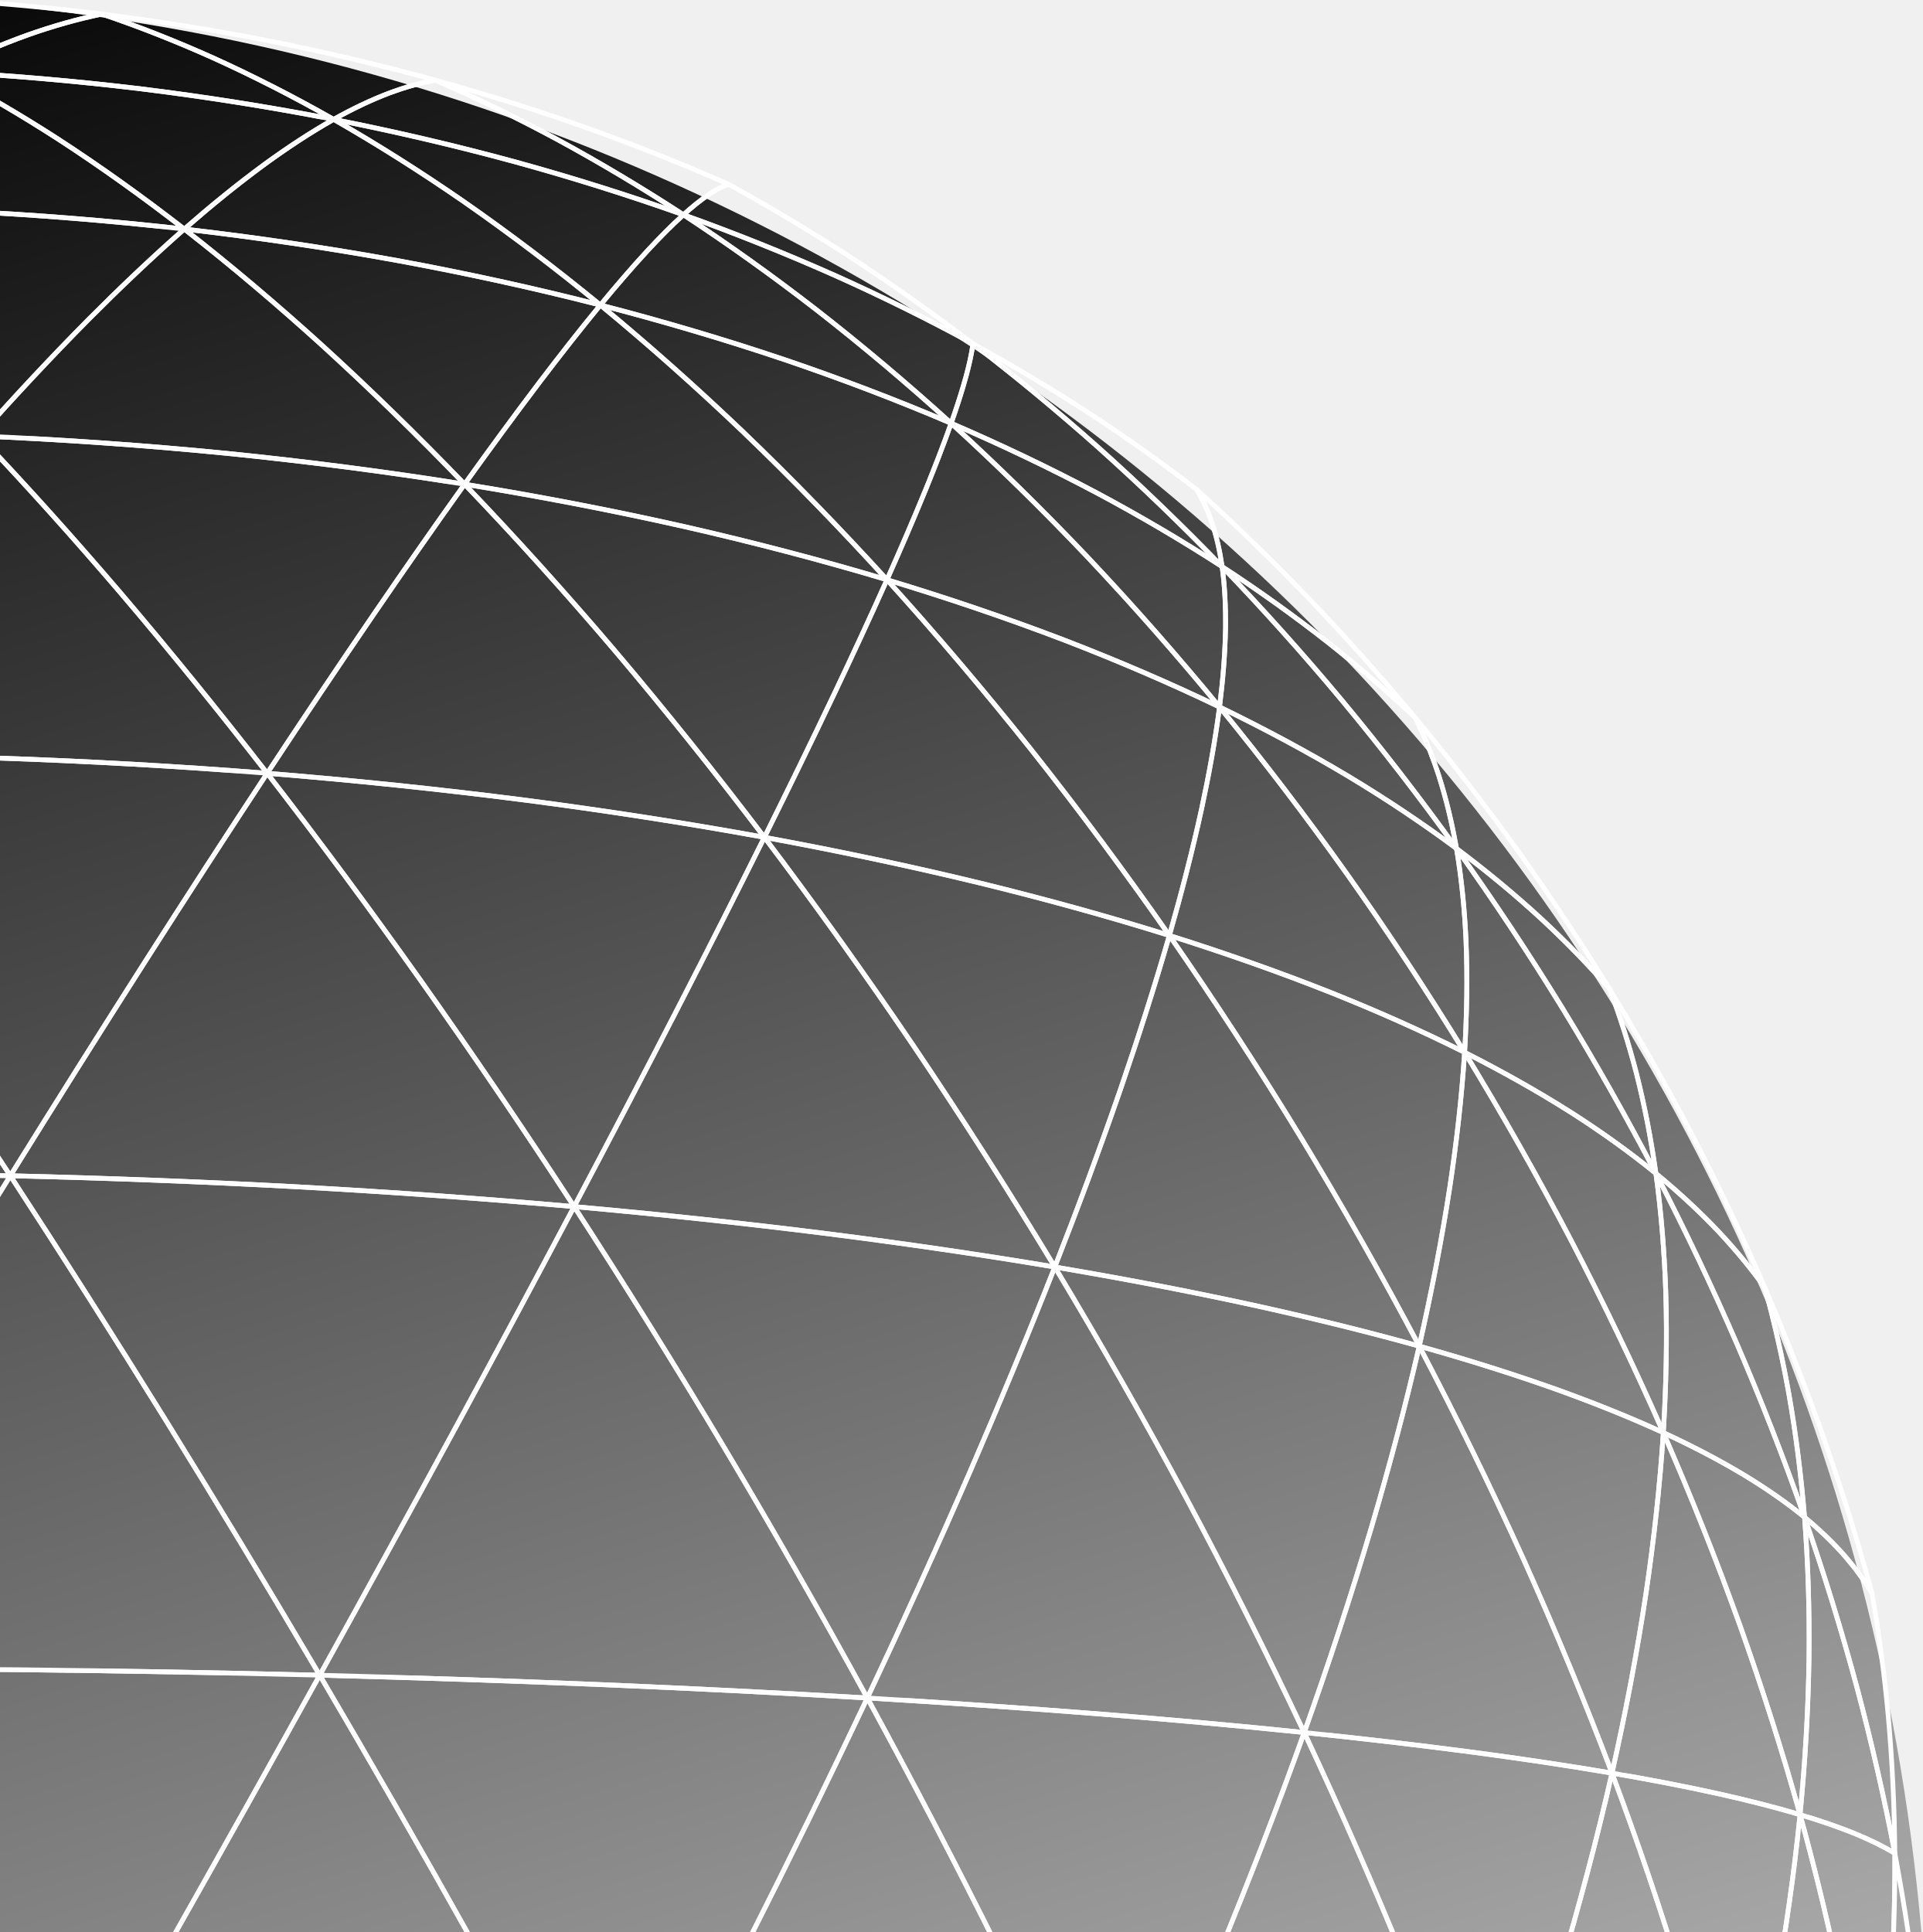
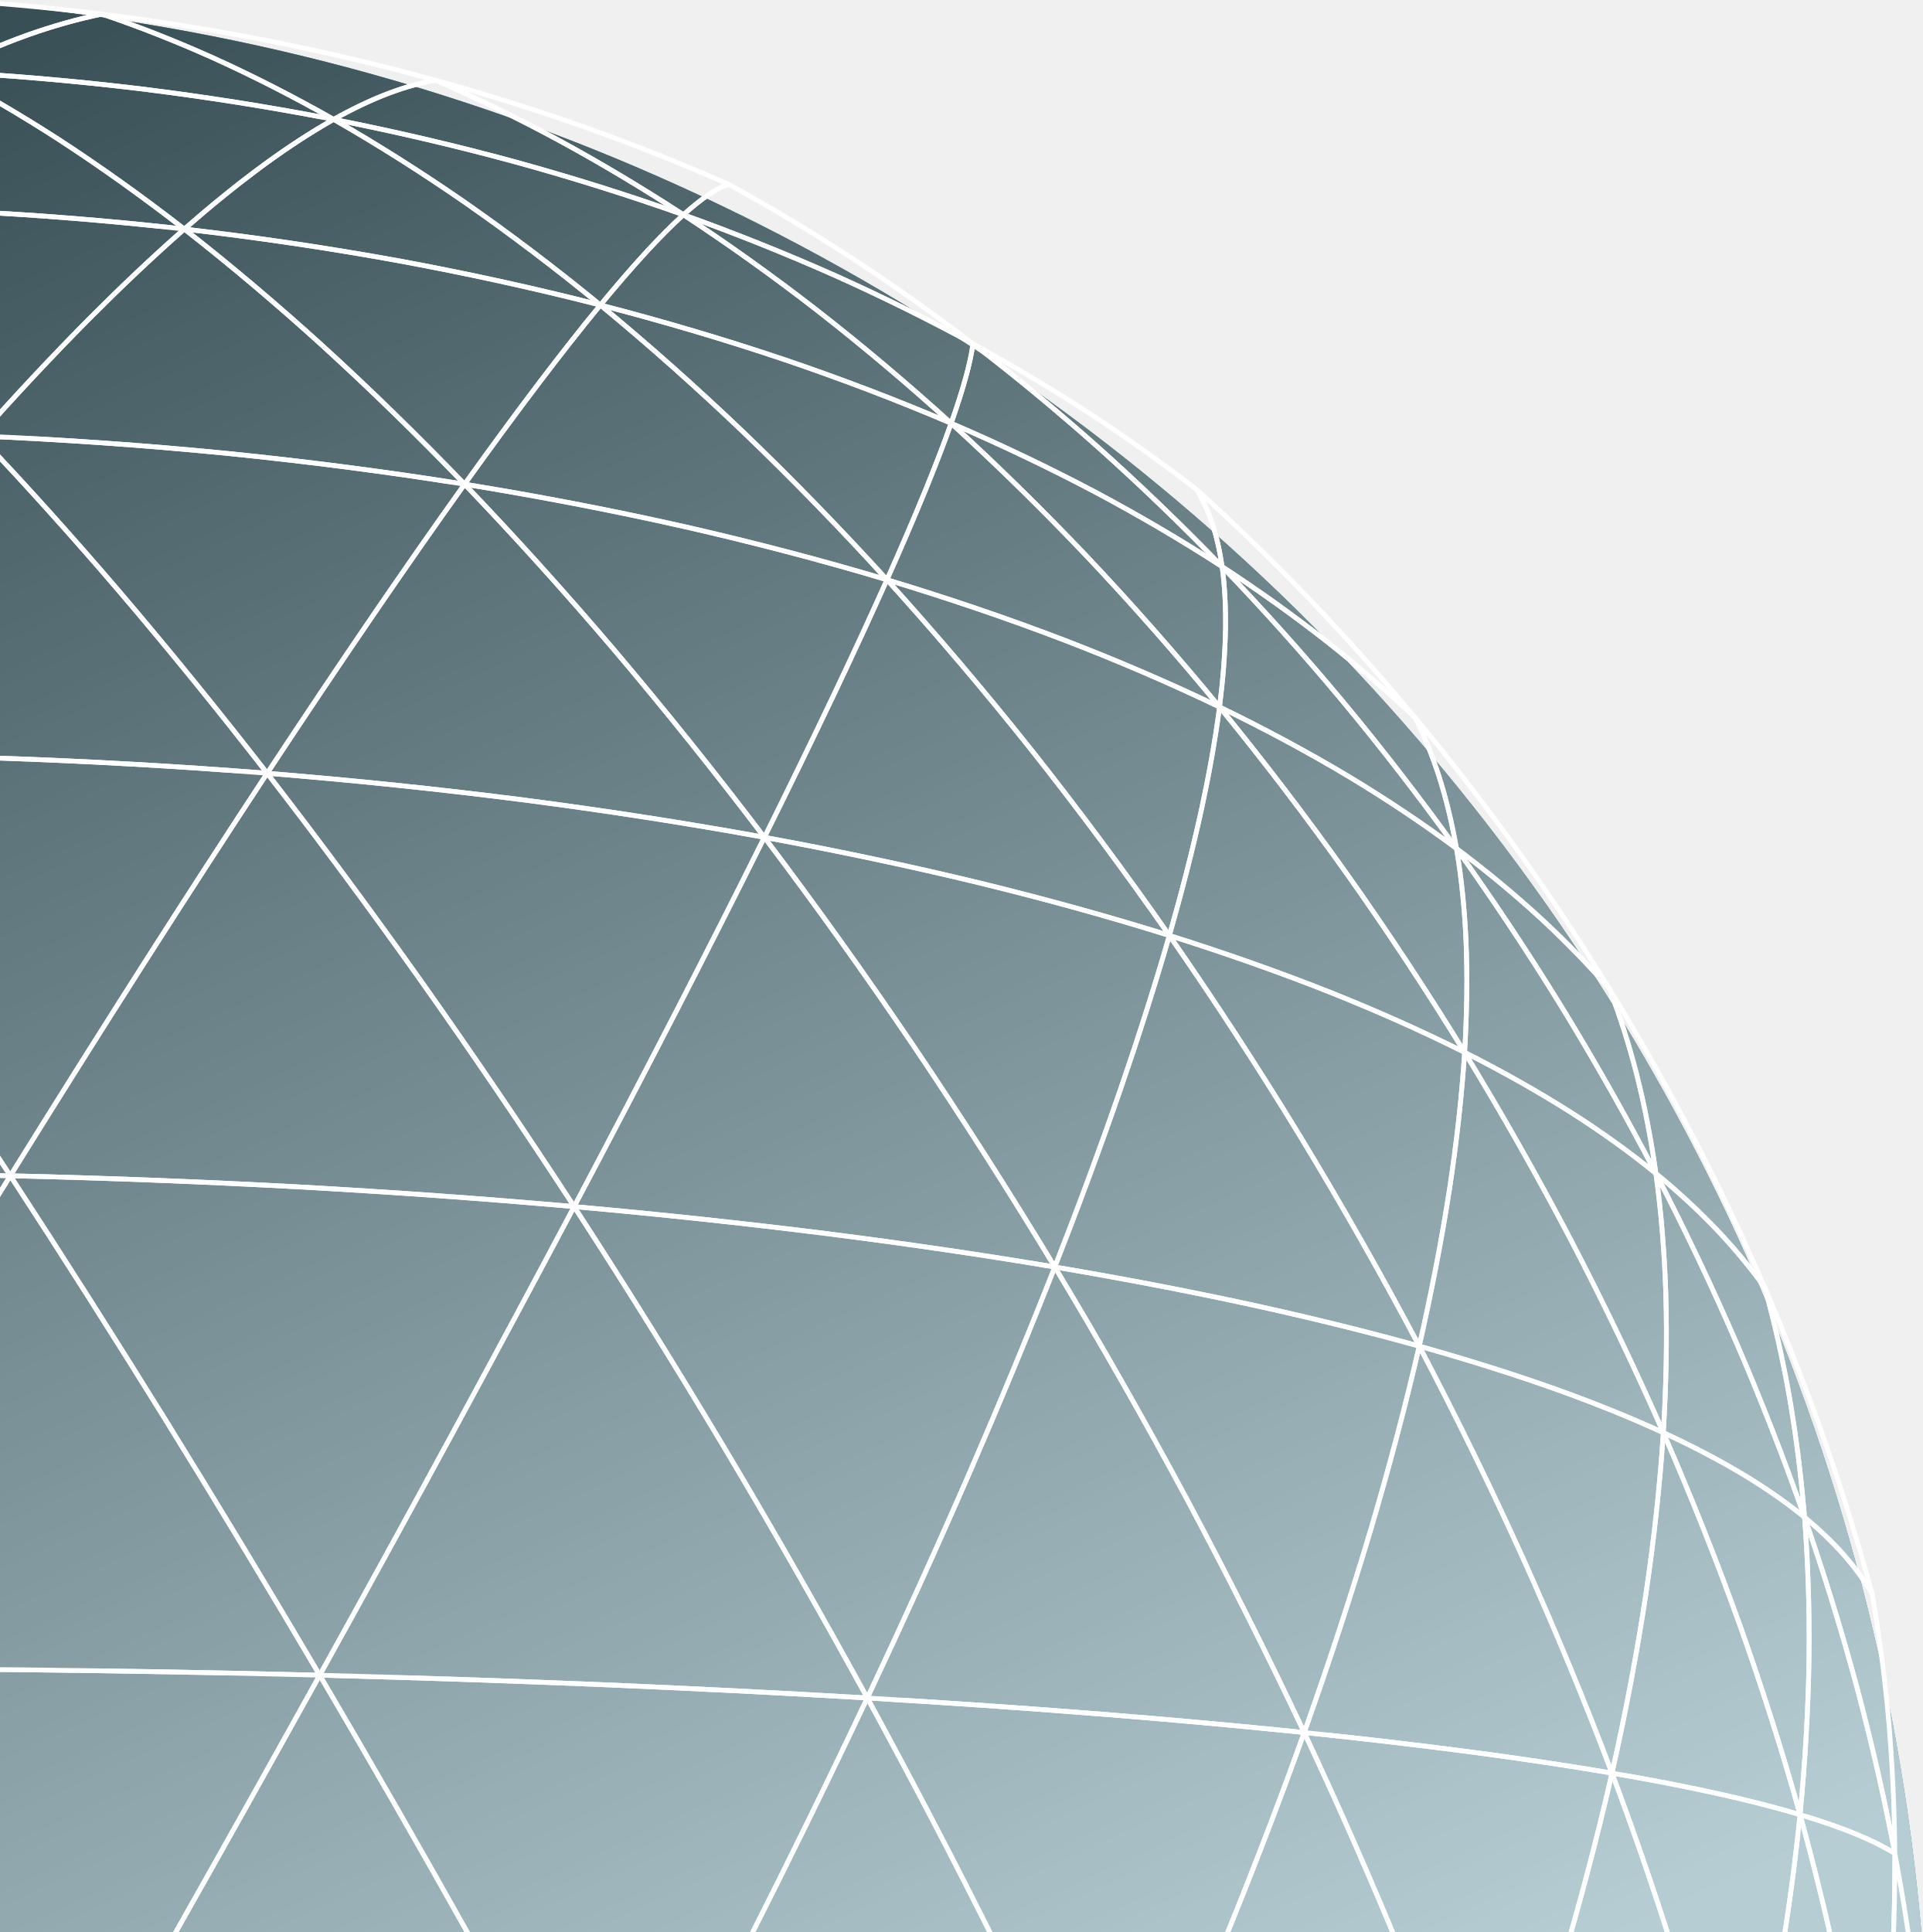
<svg xmlns="http://www.w3.org/2000/svg" width="405px" height="407px" viewBox="0 0 405 407" version="1.1">
  <defs>
    <path d="M0,406 L0,0.071 C215.194,20.683 386.099,191.733 404.708,406 L0,406 Z" id="path-1" />
-     <linearGradient x1="12.867%" y1="132.193%" x2="-19.953%" y2="69.835%" id="linearGradient-3">
+     <linearGradient x1="12.867%" y1="132.193%" x2="-59.178%" y2="-24.79%" id="linearGradient-3">
      <stop stop-color="#FFFFFF" offset="0%" />
      <stop stop-color="#030303" offset="100%" />
    </linearGradient>
    <polygon id="path-4" points="0 0.987 21.463 0.987 21.463 17.112 0 17.112" />
    <polygon id="path-6" points="0 0.961 70.273 0.961 70.273 23.148 0 23.148" />
    <polygon id="path-8" points="0 0.115 38.818 0.115 38.818 33.257 0 33.257" />
    <polygon id="path-10" points="0 0.115 70.275 0.115 70.275 33.257 0 33.257" />
    <polygon id="path-12" points="0 0.661 38.819 0.661 38.819 48.837 0 48.837" />
    <polygon id="path-14" points="0 0.254 97.856 0.254 97.856 54.001 0 54.001" />
    <polygon id="path-16" points="0 0.845 56.276 0.845 56.276 71.9 0 71.9" />
    <polygon id="path-18" points="0 0.845 97.857 0.845 97.857 71.901 0 71.901" />
    <polygon id="path-20" points="0 0.993 56.275 0.993 56.275 89.684 0 89.684" />
    <polygon id="path-22" points="0 0.083 2.176 0.083 2.176 89.74 0 89.74" />
    <polygon id="path-24" points="0.148 0.273 20.123 0.273 20.123 25 0.148 25" />
    <polygon id="path-26" points="0.537 0.524 40.148 0.524 40.148 34 0.537 34" />
    <polygon id="path-28" points="0.712 0.972 65.537 0.972 65.537 43 0.712 43" />
    <polygon id="path-30" points="0.685 0.694 92.712 0.694 92.712 50 0.685 50" />
    <polygon id="path-32" points="0.346 0.897 115.685 0.897 115.685 55 0.346 55" />
    <polygon id="path-34" points="0 0.501 67.346 0.501 67.346 56 0 56" />
    <polygon id="path-36" points="0 0.533 4.495 0.533 4.495 56 0 56" />
    <polygon id="path-38" points="0.494 0.897 125.087 0.897 125.087 55 0.494 55" />
    <polygon id="path-40" points="0.087 0.695 105.547 0.695 105.547 50 0.087 50" />
    <polygon id="path-42" points="0.545 0.972 79.48 0.972 79.48 43 0.545 43" />
    <polygon id="path-44" points="0.481 0.524 52.232 0.524 52.232 34 0.481 34" />
    <polygon id="path-46" points="0.231 0.273 28.98 0.273 28.98 25 0.231 25" />
    <polygon id="path-48" points="0.98 0.436 13.39 0.436 13.39 17 0.98 17" />
    <polygon id="path-50" points="0 0.694 67.346 0.694 67.346 105.903 0 105.903" />
    <polygon id="path-52" points="0 0.19 2.177 0.19 2.177 104.539 0 104.539" />
  </defs>
  <g id="BottomLeft" stroke="none" stroke-width="1" fill="none" fill-rule="evenodd">
    <g id="Group" transform="translate(0, -2)">
      <g id="Group-422" transform="translate(0, 3)">
        <mask id="mask-2" fill="white">
          <use href="#path-1" />
        </mask>
        <g id="Clip-421" />
-         <polygon id="Fill-420" fill="url(#linearGradient-3)" mask="url(#mask-2)" points="0 408 1920 408 1920 -672 0 -672" />
+         <polygon id="Fill-420" fill="#0C5A6F" mask="url(#mask-2)" points="-756 742 1164 742 1164 -338 -756 -338" />
      </g>
+       <path d="M0,409 L0,3.071 C215.194,23.683 386.099,194.733 404.708,409 L0,409 Z" id="Combined-Shape" fill="url(#linearGradient-3)" opacity="0.696" />
      <g id="Group-598">
        <path d="M143.951,47.239 C135.225,41.557 126.289,36.208 117.132,31.247 C108.837,26.789 100.375,22.655 91.743,18.892 C102.561,21.895 113.27,25.267 123.849,29.023 C133.849,32.607 143.719,36.531 153.441,40.808 C152.033,41.304 150.727,42.041 149.48,42.856 C147.518,44.161 145.703,45.667 143.951,47.239 Z" id="Stroke-423" stroke="#FFFFFF" stroke-linecap="round" stroke-linejoin="round" />
        <path d="M70.273,27.148 C61.985,22.448 53.511,18.093 44.832,14.164 C37.186,10.739 29.399,7.649 21.464,4.96 C33.527,6.484 45.531,8.415 57.459,10.771 C68.979,13.081 80.413,15.783 91.742,18.892 C88.446,19.47 85.232,20.402 82.096,21.562 C78.011,23.107 74.085,25.02 70.273,27.148 Z" id="Stroke-425" stroke="#FFFFFF" stroke-linecap="round" stroke-linejoin="round" />
        <g id="Group-429">
          <mask id="mask-5" fill="white">
            <use href="#path-4" />
          </mask>
          <g id="Clip-428" />
          <path d="M-12.091,17.112 C-19.197,13.466 -26.465,10.148 -33.916,7.268 C-40.26,4.851 -46.717,2.759 -53.295,1.077 C-40.748,0.85 -28.202,1.053 -15.669,1.687 C-3.257,2.353 9.126,3.442 21.463,4.961 C16.186,6.053 11.007,7.545 5.925,9.334 C-0.241,11.544 -6.237,14.18 -12.091,17.112 Z" id="Stroke-427" stroke="#FFFFFF" stroke-linecap="round" stroke-linejoin="round" mask="url(#mask-5)" />
        </g>
        <g id="Group-432" transform="translate(0, 4)">
          <mask id="mask-7" fill="white">
            <use href="#path-6" />
          </mask>
          <g id="Clip-431" />
          <path d="M21.464,0.961 C29.399,3.649 37.185,6.738 44.83,10.164 C53.51,14.093 61.985,18.448 70.273,23.148 C56.869,20.54 43.381,18.409 29.828,16.732 C15.899,15.049 1.921,13.847 -12.09,13.112 C-6.235,10.179 -0.24,7.543 5.927,5.335 C11.009,3.544 16.187,2.053 21.464,0.961 Z" id="Stroke-430" stroke="#FFFFFF" stroke-linecap="round" stroke-linejoin="round" mask="url(#mask-7)" />
        </g>
        <path d="M91.743,18.892 C100.376,22.656 108.836,26.79 117.132,31.247 C126.289,36.209 135.224,41.557 143.951,47.239 C132.278,43.09 120.455,39.388 108.512,36.098 C95.875,32.659 83.121,29.685 70.274,27.148 C74.086,25.022 78.013,23.106 82.097,21.564 C85.234,20.402 88.447,19.47 91.743,18.892 Z" id="Stroke-433" stroke="#FFFFFF" stroke-linecap="round" stroke-linejoin="round" />
        <path d="M153.441,40.809 C162.096,45.554 170.564,50.623 178.847,55.987 C187.772,61.807 196.468,67.961 204.941,74.419 C195.538,69.295 185.938,64.552 176.171,60.16 C165.597,55.446 154.847,51.15 143.951,47.24 C145.703,45.669 147.519,44.162 149.481,42.858 C150.727,42.043 152.032,41.304 153.441,40.809 Z" id="Stroke-435" stroke="#FFFFFF" stroke-linecap="round" stroke-linejoin="round" />
        <g id="Group-439" transform="translate(0, 17)">
          <mask id="mask-9" fill="white">
            <use href="#path-8" />
          </mask>
          <g id="Clip-438" />
          <path d="M-12.091,0.115 C-3.766,4.431 4.314,9.186 12.194,14.266 C21.341,20.209 30.196,26.576 38.818,33.257 C23.175,31.495 7.483,30.24 -8.24,29.474 C-24.184,28.738 -40.143,28.505 -56.101,28.768 C-48.546,22.877 -40.784,17.259 -32.747,12.042 C-26.057,7.734 -19.19,3.712 -12.091,0.115 Z" id="Stroke-437" stroke="#FFFFFF" stroke-linecap="round" stroke-linejoin="round" mask="url(#mask-9)" />
        </g>
        <path d="M70.275,27.15 C79.629,32.501 88.726,38.28 97.593,44.404 C107.507,51.299 117.116,58.612 126.458,66.262 C112.423,62.669 98.269,59.58 84.022,56.949 C69.03,54.221 53.956,52.003 38.818,50.257 C44.342,45.435 50.021,40.791 55.939,36.461 C60.555,33.111 65.308,29.957 70.275,27.15 Z" id="Stroke-440" stroke="#FFFFFF" stroke-linecap="round" stroke-linejoin="round" />
        <path d="M143.953,47.243 C153.513,53.513 162.803,60.174 171.844,67.17 C181.647,74.804 191.139,82.821 200.344,91.166 C188.871,86.264 177.209,81.832 165.399,77.813 C152.561,73.49 139.57,69.657 126.457,66.262 C129.684,62.352 132.979,58.499 136.418,54.774 C138.834,52.171 141.318,49.627 143.953,47.243 Z" id="Stroke-442" stroke="#FFFFFF" stroke-linecap="round" stroke-linejoin="round" />
        <path d="M204.944,74.421 C213.995,81.364 222.776,88.643 231.298,96.225 C240.307,104.29 249.009,112.681 257.417,121.37 C248.848,115.815 240.037,110.654 231.029,105.84 C221.006,100.528 210.761,95.655 200.344,91.165 C201.507,87.859 202.603,84.527 203.521,81.143 C204.112,78.93 204.634,76.693 204.944,74.421 Z" id="Stroke-444" stroke="#FFFFFF" stroke-linecap="round" stroke-linejoin="round" />
        <path d="M252.086,105.16 C260.16,112.473 267.972,120.064 275.525,127.912 C283.348,136.087 290.88,144.53 298.122,153.222 C292.207,147.646 286.045,142.344 279.67,137.3 C272.491,131.662 265.059,126.363 257.417,121.37 C256.955,118.175 256.267,115.018 255.228,111.959 C254.403,109.594 253.373,107.31 252.086,105.16 Z" id="Stroke-446" stroke="#FFFFFF" stroke-linecap="round" stroke-linejoin="round" />
        <path d="M257.417,121.37 C249.01,112.682 240.308,104.29 231.3,96.225 C222.777,88.643 213.995,81.364 204.944,74.421 C213.556,79.15 221.988,84.191 230.212,89.565 C237.696,94.491 244.995,99.684 252.087,105.16 C253.374,107.311 254.403,109.593 255.227,111.958 C256.266,115.019 256.955,118.175 257.417,121.37 Z" id="Stroke-448" stroke="#FFFFFF" stroke-linecap="round" stroke-linejoin="round" />
        <path d="M200.344,91.165 C191.139,82.82 181.648,74.804 171.845,67.169 C162.803,60.174 153.512,53.512 143.953,47.242 C154.85,51.153 165.601,55.449 176.175,60.164 C185.941,64.554 195.541,69.297 204.944,74.422 C204.633,76.693 204.111,78.928 203.52,81.141 C202.602,84.526 201.508,87.858 200.344,91.165 Z" id="Stroke-450" stroke="#FFFFFF" stroke-linecap="round" stroke-linejoin="round" />
        <path d="M126.458,66.261 C117.116,58.611 107.508,51.298 97.595,44.404 C88.728,38.28 79.631,32.501 70.274,27.149 C83.124,29.688 95.876,32.661 108.514,36.101 C120.458,39.391 132.28,43.093 143.953,47.242 C141.318,49.626 138.834,52.169 136.416,54.773 C132.978,58.499 129.683,62.351 126.458,66.261 Z" id="Stroke-452" stroke="#FFFFFF" stroke-linecap="round" stroke-linejoin="round" />
        <g id="Group-456" transform="translate(0, 17)">
          <mask id="mask-11" fill="white">
            <use href="#path-10" />
          </mask>
          <g id="Clip-455" />
          <path d="M38.818,33.257 C30.198,26.577 21.341,20.209 12.195,14.266 C4.314,9.186 -3.766,4.431 -12.091,0.115 C1.921,0.849 15.9,2.052 29.828,3.735 C43.381,5.413 56.87,7.543 70.275,10.15 C65.308,12.957 60.554,16.111 55.937,19.46 C50.018,23.791 44.342,28.435 38.818,33.257 Z" id="Stroke-454" stroke="#FFFFFF" stroke-linecap="round" stroke-linejoin="round" mask="url(#mask-11)" />
        </g>
        <path d="M306.78,180.747 C299.132,170.111 291.128,159.741 282.761,149.66 C274.644,139.937 266.198,130.497 257.416,121.368 C265.057,126.361 272.491,131.66 279.67,137.299 C286.045,142.343 292.207,147.643 298.122,153.22 C300.057,157.139 301.682,161.197 303.04,165.351 C304.655,170.39 305.869,175.538 306.78,180.747 Z" id="Stroke-457" stroke="#FFFFFF" stroke-linecap="round" stroke-linejoin="round" />
        <path d="M256.873,150.931 C247.908,140.03 238.588,129.431 228.896,119.17 C219.708,109.503 210.198,100.151 200.343,91.163 C210.761,95.654 221.005,100.528 231.03,105.839 C240.036,110.653 248.847,115.813 257.416,121.368 C257.997,125.596 258.184,129.86 258.141,134.124 C258.056,139.747 257.577,145.353 256.873,150.931 Z" id="Stroke-459" stroke="#FFFFFF" stroke-linecap="round" stroke-linejoin="round" />
        <path d="M186.825,124.127 C177.028,113.373 166.898,102.932 156.398,92.862 C146.732,83.645 136.765,74.753 126.457,66.259 C139.569,69.656 152.561,73.488 165.398,77.812 C177.209,81.831 188.871,86.261 200.343,91.163 C198.661,95.907 196.83,100.595 194.93,105.255 C192.336,111.593 189.615,117.875 186.825,124.127 Z" id="Stroke-461" stroke="#FFFFFF" stroke-linecap="round" stroke-linejoin="round" />
        <path d="M97.856,104.001 C88.052,93.834 77.958,83.958 67.514,74.451 C58.234,66.052 48.688,57.955 38.818,50.254 C53.955,52 69.03,54.22 84.022,56.947 C98.268,59.579 112.422,62.667 126.457,66.259 C122.093,71.567 117.861,76.982 113.701,82.451 C108.314,89.556 103.049,96.751 97.856,104.001 Z" id="Stroke-463" stroke="#FFFFFF" stroke-linecap="round" stroke-linejoin="round" />
        <g id="Group-467" transform="translate(0, 45)">
          <mask id="mask-13" fill="white">
            <use href="#path-12" />
          </mask>
          <g id="Clip-466" />
          <path d="M-4.35,48.837 C-13.15,39.62 -22.184,30.629 -31.525,21.959 C-39.476,14.618 -47.642,7.517 -56.101,0.766 C-40.142,0.503 -24.183,0.737 -8.24,1.473 C7.484,2.24 23.175,3.493 38.819,5.255 C31.902,11.333 25.237,17.686 18.738,24.208 C10.814,32.201 3.144,40.439 -4.35,48.837 Z" id="Stroke-465" stroke="#FFFFFF" stroke-linecap="round" stroke-linejoin="round" mask="url(#mask-13)" />
        </g>
        <g id="Group-470" transform="translate(0, 50)">
          <mask id="mask-15" fill="white">
            <use href="#path-14" />
          </mask>
          <g id="Clip-469" />
          <path d="M38.818,0.254 C48.688,7.954 58.233,16.052 67.513,24.452 C77.957,33.958 88.052,43.835 97.856,54.001 C81.265,51.349 64.602,49.201 47.886,47.512 C30.51,45.797 13.093,44.58 -4.351,43.836 C3.144,35.439 10.814,27.2 18.74,19.208 C25.237,12.686 31.901,6.332 38.818,0.254 Z" id="Stroke-468" stroke="#FFFFFF" stroke-linecap="round" stroke-linejoin="round" mask="url(#mask-15)" />
        </g>
        <path d="M126.457,66.259 C136.765,74.753 146.732,83.645 156.397,92.862 C166.897,102.932 177.027,113.374 186.825,124.127 C172.83,119.941 158.695,116.257 144.455,113.002 C129.018,109.516 113.476,106.536 97.856,104 C103.049,96.753 108.315,89.557 113.704,82.452 C117.863,76.983 122.093,71.567 126.457,66.259 Z" id="Stroke-471" stroke="#FFFFFF" stroke-linecap="round" stroke-linejoin="round" />
        <path d="M200.343,91.163 C210.198,100.15 219.706,109.502 228.894,119.17 C238.588,129.43 247.907,140.029 256.873,150.931 C246.241,145.816 235.395,141.177 224.391,136.925 C212.031,132.193 199.493,127.955 186.825,124.127 C189.614,117.875 192.337,111.594 194.932,105.258 C196.83,100.596 198.662,95.907 200.343,91.163 Z" id="Stroke-473" stroke="#FFFFFF" stroke-linecap="round" stroke-linejoin="round" />
        <path d="M257.416,121.368 C266.198,130.497 274.642,139.937 282.76,149.66 C291.126,159.742 299.132,170.111 306.78,180.747 C299.526,175.354 291.997,170.354 284.26,165.68 C275.358,160.349 266.207,155.46 256.873,150.931 C257.577,145.353 258.057,139.749 258.143,134.125 C258.185,129.861 257.997,125.597 257.416,121.368 Z" id="Stroke-475" stroke="#FFFFFF" stroke-linecap="round" stroke-linejoin="round" />
        <path d="M298.122,153.22 C305.541,162.176 312.644,171.383 319.432,180.825 C326.303,190.443 332.839,200.289 339.036,210.354 C334.566,205.239 329.822,200.376 324.851,195.747 C319.093,190.433 313.048,185.448 306.78,180.747 C305.87,175.538 304.655,170.39 303.041,165.353 C301.684,161.198 300.059,157.141 298.122,153.22 Z" id="Stroke-477" stroke="#FFFFFF" stroke-linecap="round" stroke-linejoin="round" />
        <g id="Group-481" transform="translate(0, 93)">
          <mask id="mask-17" fill="white">
            <use href="#path-16" />
          </mask>
          <g id="Clip-480" />
          <path d="M-4.349,0.845 C5.757,11.479 15.549,22.404 25.091,33.547 C35.786,46.084 46.164,58.889 56.276,71.9 C37.295,70.4 18.284,69.338 -0.746,68.688 C-20.136,68.061 -39.535,67.862 -58.934,68.087 C-49.614,55.714 -40.102,43.487 -30.338,31.46 C-21.883,21.081 -13.244,10.851 -4.349,0.845 Z" id="Stroke-479" stroke="#FFFFFF" stroke-linecap="round" stroke-linejoin="round" mask="url(#mask-17)" />
        </g>
        <path d="M97.858,104.008 C108.676,115.283 119.127,126.9 129.262,138.791 C140.209,151.696 150.777,164.912 161.005,178.393 C144.28,175.348 127.479,172.76 110.622,170.561 C92.554,168.242 74.433,166.372 56.276,164.901 C63.674,153.677 71.148,142.504 78.731,131.403 C85.019,122.21 91.38,113.068 97.858,104.008 Z" id="Stroke-482" stroke="#FFFFFF" stroke-linecap="round" stroke-linejoin="round" />
        <path d="M186.827,124.134 C197.282,135.671 207.345,147.552 217.047,159.729 C227.202,172.541 236.948,185.666 246.307,199.07 C233.142,194.957 219.84,191.311 206.443,188.03 C191.391,184.383 176.236,181.198 161.005,178.393 C165.957,168.424 170.842,158.422 175.624,148.372 C179.442,140.331 183.192,132.258 186.827,124.134 Z" id="Stroke-484" stroke="#FFFFFF" stroke-linecap="round" stroke-linejoin="round" />
        <path d="M256.876,150.936 C266.183,162.318 275.095,174.013 283.623,185.989 C292.325,198.282 300.615,210.857 308.494,223.692 C299.289,219.079 289.87,214.917 280.313,211.091 C269.132,206.657 257.777,202.688 246.307,199.069 C248.828,190.254 251.134,181.377 253.092,172.418 C254.624,165.308 255.937,158.151 256.876,150.936 Z" id="Stroke-486" stroke="#FFFFFF" stroke-linecap="round" stroke-linejoin="round" />
        <path d="M306.783,180.753 C314.553,191.626 321.942,202.76 328.948,214.139 C335.961,225.6 342.577,237.295 348.789,249.209 C343.165,244.628 337.254,240.423 331.15,236.504 C323.823,231.846 316.242,227.611 308.494,223.693 C308.971,215.811 309.118,207.916 308.786,200.025 C308.485,193.566 307.863,187.13 306.783,180.753 Z" id="Stroke-488" stroke="#FFFFFF" stroke-linecap="round" stroke-linejoin="round" />
        <path d="M339.038,210.359 C345.235,220.485 351.081,230.818 356.569,241.344 C361.988,251.81 367.048,262.453 371.737,273.265 C368.775,269.143 365.534,265.24 362.067,261.533 C357.912,257.14 353.459,253.049 348.789,249.208 C347.786,242.071 346.433,234.991 344.656,228.005 C343.104,222.023 341.245,216.13 339.038,210.359 Z" id="Stroke-490" stroke="#FFFFFF" stroke-linecap="round" stroke-linejoin="round" />
        <path d="M348.789,249.209 C342.577,237.295 335.961,225.6 328.948,214.139 C321.942,202.759 314.553,191.626 306.783,180.753 C313.051,185.455 319.095,190.44 324.854,195.755 C329.826,200.382 334.568,205.244 339.038,210.36 C341.244,216.131 343.102,222.023 344.654,228.003 C346.431,234.99 347.784,242.071 348.789,249.209 Z" id="Stroke-492" stroke="#FFFFFF" stroke-linecap="round" stroke-linejoin="round" />
        <path d="M308.494,223.693 C300.615,210.857 292.326,198.283 283.623,185.99 C275.095,174.014 266.183,162.319 256.876,150.937 C266.21,155.467 275.361,160.356 284.264,165.688 C292,170.36 299.529,175.36 306.783,180.753 C307.861,187.129 308.485,193.565 308.785,200.024 C309.116,207.915 308.969,215.811 308.494,223.693 Z" id="Stroke-494" stroke="#FFFFFF" stroke-linecap="round" stroke-linejoin="round" />
        <path d="M246.307,199.07 C236.949,185.666 227.203,172.541 217.048,159.729 C207.346,147.552 197.282,135.672 186.827,124.134 C199.495,127.963 212.034,132.201 224.395,136.933 C235.398,141.185 246.245,145.825 256.876,150.937 C255.937,158.152 254.623,165.307 253.091,172.417 C251.132,181.377 248.828,190.254 246.307,199.07 Z" id="Stroke-496" stroke="#FFFFFF" stroke-linecap="round" stroke-linejoin="round" />
        <path d="M161.005,178.392 C150.776,164.912 140.21,151.694 129.264,138.79 C119.127,126.898 108.675,115.282 97.858,104.007 C113.478,106.543 129.02,109.523 144.457,113.009 C158.697,116.264 172.832,119.947 186.827,124.133 C183.192,132.257 179.44,140.329 175.623,148.369 C170.841,158.421 165.957,168.423 161.005,178.392 Z" id="Stroke-498" stroke="#FFFFFF" stroke-linecap="round" stroke-linejoin="round" />
        <g id="Group-502" transform="translate(0, 93)">
          <mask id="mask-19" fill="white">
            <use href="#path-18" />
          </mask>
          <g id="Clip-501" />
          <path d="M56.276,71.901 C46.163,58.889 35.788,46.085 25.092,33.546 C15.549,22.403 5.758,11.478 -4.349,0.845 C13.094,1.589 30.511,2.806 47.887,4.52 C64.603,6.209 81.267,8.356 97.857,11.008 C91.38,20.068 85.017,29.209 78.728,38.401 C71.146,49.502 63.673,60.677 56.276,71.901 Z" id="Stroke-500" stroke="#FFFFFF" stroke-linecap="round" stroke-linejoin="round" mask="url(#mask-19)" />
        </g>
        <path d="M380.09,321.62 C375.794,309.341 371.064,297.223 365.925,285.271 C360.629,273.055 354.911,261.029 348.788,249.205 C353.457,253.047 357.91,257.137 362.065,261.532 C365.532,265.238 368.774,269.141 371.735,273.261 C373.777,280.666 375.456,288.159 376.808,295.72 C378.309,304.299 379.384,312.941 380.09,321.62 Z" id="Stroke-503" stroke="#FFFFFF" stroke-linecap="round" stroke-linejoin="round" />
        <path d="M350.351,303.799 C344.314,290.072 337.823,276.554 330.898,263.252 C323.861,249.823 316.389,236.631 308.493,223.689 C316.24,227.608 323.822,231.842 331.151,236.502 C337.253,240.419 343.164,244.625 348.788,249.206 C349.926,257.556 350.586,265.958 350.872,274.38 C351.165,284.191 350.953,294.004 350.351,303.799 Z" id="Stroke-505" stroke="#FFFFFF" stroke-linecap="round" stroke-linejoin="round" />
        <path d="M298.938,285.575 C291.007,270.587 282.639,255.84 273.842,241.344 C265.079,226.983 255.902,212.884 246.306,199.066 C257.776,202.685 269.131,206.655 280.312,211.089 C289.87,214.914 299.288,219.075 308.493,223.688 C307.881,233.215 306.791,242.7 305.371,252.139 C303.645,263.362 301.457,274.504 298.938,285.575 Z" id="Stroke-507" stroke="#FFFFFF" stroke-linecap="round" stroke-linejoin="round" />
        <path d="M222.174,268.902 C212.589,253.054 202.623,237.443 192.264,222.088 C182.213,207.259 171.802,192.681 161.004,178.388 C176.235,181.194 191.392,184.379 206.444,188.027 C219.839,191.308 233.141,194.953 246.306,199.066 C243.19,209.867 239.754,220.571 236.104,231.204 C231.731,243.869 227.057,256.425 222.174,268.902 Z" id="Stroke-509" stroke="#FFFFFF" stroke-linecap="round" stroke-linejoin="round" />
        <path d="M120.931,256.179 C110.424,240.047 99.625,224.109 88.504,208.395 C78.054,193.679 67.325,179.167 56.275,164.896 C74.433,166.367 92.553,168.239 110.622,170.558 C127.479,172.755 144.28,175.343 161.004,178.387 C155.015,190.424 148.931,202.414 142.78,214.368 C135.578,228.348 128.287,242.28 120.931,256.179 Z" id="Stroke-511" stroke="#FFFFFF" stroke-linecap="round" stroke-linejoin="round" />
        <g id="Group-515" transform="translate(0, 160)">
          <mask id="mask-21" fill="white">
            <use href="#path-20" />
          </mask>
          <g id="Clip-514" />
          <path d="M2.175,89.684 C-8.13,73.919 -18.611,58.272 -29.301,42.766 C-38.994,28.741 -48.857,14.835 -58.934,1.082 C-39.536,0.858 -20.137,1.058 -0.746,1.685 C18.283,2.334 37.294,3.396 56.275,4.896 C47.634,18.023 39.098,31.217 30.638,44.46 C21.059,59.476 11.577,74.555 2.175,89.684 Z" id="Stroke-513" stroke="#FFFFFF" stroke-linecap="round" stroke-linejoin="round" mask="url(#mask-21)" />
        </g>
        <g id="Group-518" transform="translate(0, 161)">
          <mask id="mask-23" fill="white">
            <use href="#path-22" />
          </mask>
          <g id="Clip-517" />
          <path d="M-58.934,0.083 C-48.857,13.835 -38.996,27.742 -29.302,41.767 C-18.611,57.273 -8.13,72.921 2.176,88.684 C-18.559,88.224 -39.299,88.078 -60.038,88.242 C-80.616,88.43 -101.188,88.927 -121.751,89.74 C-111.267,73.814 -100.573,58.026 -89.634,42.407 C-79.618,28.143 -69.4,14.021 -58.934,0.083 Z" id="Stroke-516" stroke="#FFFFFF" stroke-linecap="round" stroke-linejoin="round" mask="url(#mask-23)" />
        </g>
        <path d="M56.275,164.897 C67.324,179.167 78.051,193.68 88.501,208.397 C99.623,224.111 110.423,240.048 120.931,256.18 C101.667,254.478 82.376,253.111 63.067,252.036 C42.782,250.935 22.483,250.16 2.175,249.685 C11.578,234.554 21.06,219.476 30.64,204.46 C39.099,191.216 47.636,178.024 56.275,164.897 Z" id="Stroke-519" stroke="#FFFFFF" stroke-linecap="round" stroke-linejoin="round" />
        <path d="M161.004,178.388 C171.802,192.682 182.212,207.261 192.263,222.09 C202.622,237.443 212.589,253.054 222.174,268.902 C206.274,266.235 190.318,263.924 174.326,261.891 C156.563,259.662 138.761,257.778 120.931,256.18 C128.288,242.282 135.579,228.349 142.781,214.37 C148.931,202.414 155.016,190.425 161.004,178.388 Z" id="Stroke-521" stroke="#FFFFFF" stroke-linecap="round" stroke-linejoin="round" />
        <path d="M246.306,199.066 C255.902,212.883 265.078,226.984 273.841,241.344 C282.638,255.84 291.007,270.587 298.938,285.575 C287.313,282.341 275.588,279.487 263.802,276.899 C249.992,273.898 236.107,271.263 222.174,268.902 C227.059,256.427 231.731,243.87 236.105,231.205 C239.755,220.572 243.192,209.868 246.306,199.066 Z" id="Stroke-523" stroke="#FFFFFF" stroke-linecap="round" stroke-linejoin="round" />
        <path d="M308.493,223.688 C316.389,236.631 323.861,249.822 330.898,263.251 C337.823,276.553 344.314,290.072 350.351,303.798 C342.932,300.396 335.344,297.386 327.664,294.628 C318.201,291.265 308.607,288.289 298.938,285.575 C301.457,274.504 303.646,263.363 305.372,252.14 C306.792,242.7 307.881,233.215 308.493,223.688 Z" id="Stroke-525" stroke="#FFFFFF" stroke-linecap="round" stroke-linejoin="round" />
        <path d="M348.788,249.205 C354.911,261.029 360.629,273.055 365.923,285.273 C371.064,297.223 375.794,309.341 380.091,321.62 C376.139,318.395 371.932,315.512 367.58,312.857 C362.017,309.503 356.243,306.529 350.351,303.798 C350.953,294.003 351.166,284.191 350.873,274.38 C350.586,265.958 349.927,257.556 348.788,249.205 Z" id="Stroke-527" stroke="#FFFFFF" stroke-linecap="round" stroke-linejoin="round" />
        <path d="M371.736,273.262 C376.307,283.883 380.517,294.653 384.35,305.563 C388.037,316.159 391.367,326.873 394.32,337.698 C392.688,334.945 390.798,332.364 388.713,329.937 C386.083,326.919 383.175,324.169 380.091,321.621 C379.385,312.941 378.309,304.3 376.809,295.722 C375.457,288.161 373.778,280.666 371.736,273.262 Z" id="Stroke-529" stroke="#FFFFFF" stroke-linecap="round" stroke-linejoin="round" />
        <g id="Group-533" transform="translate(379, 384)">
          <mask id="mask-25" fill="white">
            <use href="#path-24" />
          </mask>
          <g id="Clip-532" />
          <path d="M14.98,74.647 C13.54,62.545 11.615,50.513 9.267,38.556 C6.697,25.686 3.639,12.924 0.148,0.273 C4.21,1.492 8.236,2.844 12.159,4.465 C14.896,5.612 17.582,6.888 20.118,8.435 C20.174,19.032 19.784,29.622 19.003,40.191 C18.112,51.725 16.752,63.215 14.98,74.647 Z" id="Stroke-531" stroke="#FFFFFF" stroke-linecap="round" stroke-linejoin="round" mask="url(#mask-25)" />
        </g>
        <g id="Group-536" transform="translate(339, 375)">
          <mask id="mask-27" fill="white">
            <use href="#path-26" />
          </mask>
          <g id="Clip-535" />
          <path d="M26.231,85.458 C23.075,71.543 19.411,57.753 15.312,44.087 C10.863,29.407 5.919,14.887 0.537,0.524 C8.124,1.828 15.687,3.264 23.203,4.932 C28.894,6.208 34.555,7.614 40.148,9.273 C38.911,21.528 37.163,33.721 34.985,45.843 C32.554,59.153 29.61,72.358 26.231,85.458 Z" id="Stroke-534" stroke="#FFFFFF" stroke-linecap="round" stroke-linejoin="round" mask="url(#mask-27)" />
        </g>
        <g id="Group-539" transform="translate(274, 366)">
          <mask id="mask-29" fill="white">
            <use href="#path-28" />
          </mask>
          <g id="Clip-538" />
          <path d="M39.48,96.321 C34.105,80.586 28.265,65.017 22.029,49.603 C15.351,33.207 8.23,16.999 0.712,0.972 C12.662,2.214 24.601,3.589 36.514,5.164 C46.212,6.458 55.892,7.883 65.537,9.524 C62.33,23.578 58.621,37.508 54.51,51.324 C49.956,66.473 44.922,81.468 39.48,96.321 Z" id="Stroke-537" stroke="#FFFFFF" stroke-linecap="round" stroke-linejoin="round" mask="url(#mask-29)" />
        </g>
        <g id="Group-542" transform="translate(182, 359)">
          <mask id="mask-31" fill="white">
            <use href="#path-30" />
          </mask>
          <g id="Clip-541" />
          <path d="M52.546,105.037 C44.782,87.701 36.661,70.528 28.224,53.508 C19.377,35.732 10.188,18.129 0.685,0.694 C17.139,1.678 33.583,2.799 50.015,4.099 C64.261,5.237 78.495,6.51 92.712,7.972 C87.047,23.784 80.979,39.447 74.58,54.977 C67.602,71.823 60.24,88.505 52.546,105.037 Z" id="Stroke-540" stroke="#FFFFFF" stroke-linecap="round" stroke-linejoin="round" mask="url(#mask-31)" />
        </g>
        <g id="Group-545" transform="translate(67, 354)">
          <mask id="mask-33" fill="white">
            <use href="#path-32" />
          </mask>
          <g id="Clip-544" />
          <path d="M62.087,111.355 C52.305,92.888 42.312,74.536 32.126,56.289 C21.732,37.712 11.137,19.247 0.346,0.897 C20.374,1.42 40.398,2.086 60.415,2.916 C78.846,3.693 97.27,4.608 115.685,5.695 C107.504,22.999 99.073,40.183 90.427,57.259 C81.213,75.412 71.758,93.441 62.087,111.355 Z" id="Stroke-543" stroke="#FFFFFF" stroke-linecap="round" stroke-linejoin="round" mask="url(#mask-33)" />
        </g>
        <g id="Group-548" transform="translate(0, 353)">
          <mask id="mask-35" fill="white">
            <use href="#path-34" />
          </mask>
          <g id="Clip-547" />
          <path d="M4.494,113.029 C-6.35,94.118 -17.238,75.231 -28.17,56.371 C-38.981,37.733 -49.835,19.119 -60.736,0.532 C-39.151,0.454 -17.567,0.524 4.018,0.749 C25.13,0.982 46.239,1.359 67.346,1.897 C57.199,20.189 46.974,38.438 36.681,56.648 C26.025,75.484 15.295,94.278 4.494,113.029 Z" id="Stroke-546" stroke="#FFFFFF" stroke-linecap="round" stroke-linejoin="round" mask="url(#mask-35)" />
        </g>
        <g id="Group-551" transform="translate(0, 353)">
          <mask id="mask-37" fill="white">
            <use href="#path-36" />
          </mask>
          <g id="Clip-550" />
          <path d="M-60.735,0.533 C-49.835,19.12 -38.982,37.735 -28.172,56.374 C-17.238,75.233 -6.349,94.118 4.495,113.03 C-17.308,113.078 -39.111,113.092 -60.915,113.075 C-82.535,113.055 -104.154,113.004 -125.773,112.919 C-115.097,94.055 -104.331,75.241 -93.477,56.478 C-82.651,37.778 -71.738,19.13 -60.735,0.533 Z" id="Stroke-549" stroke="#FFFFFF" stroke-linecap="round" stroke-linejoin="round" mask="url(#mask-37)" />
        </g>
        <g id="Group-554" transform="translate(4, 354)">
          <mask id="mask-39" fill="white">
            <use href="#path-38" />
          </mask>
          <g id="Clip-553" />
          <path d="M63.346,0.897 C74.137,19.248 84.731,37.713 95.123,56.291 C105.311,74.537 115.303,92.889 125.087,111.355 C104.876,111.531 84.664,111.673 64.45,111.783 C43.131,111.898 21.813,111.98 0.494,112.03 C11.296,93.278 22.027,74.485 32.683,55.65 C42.976,37.44 53.2,19.189 63.346,0.897 Z" id="Stroke-552" stroke="#FFFFFF" stroke-linecap="round" stroke-linejoin="round" mask="url(#mask-39)" />
        </g>
        <g id="Group-557" transform="translate(129, 359)">
          <mask id="mask-41" fill="white">
            <use href="#path-40" />
          </mask>
          <g id="Clip-556" />
          <path d="M53.685,0.695 C63.188,18.13 72.375,35.733 81.222,53.51 C89.658,70.53 97.78,87.701 105.547,105.038 C88.977,105.314 72.408,105.552 55.838,105.761 C37.254,105.994 18.671,106.189 0.087,106.355 C9.758,88.442 19.214,70.414 28.429,52.262 C37.074,35.184 45.505,18 53.685,0.695 Z" id="Stroke-555" stroke="#FFFFFF" stroke-linecap="round" stroke-linejoin="round" mask="url(#mask-41)" />
        </g>
        <g id="Group-560" transform="translate(234, 366)">
          <mask id="mask-43" fill="white">
            <use href="#path-42" />
          </mask>
          <g id="Clip-559" />
          <path d="M40.711,0.972 C48.229,17 55.35,33.208 62.028,49.604 C68.264,65.018 74.105,80.586 79.48,96.321 C67.492,96.657 55.502,96.948 43.513,97.211 C29.19,97.523 14.869,97.794 0.545,98.037 C8.24,81.506 15.603,64.825 22.581,47.979 C28.98,32.448 35.048,16.786 40.711,0.972 Z" id="Stroke-558" stroke="#FFFFFF" stroke-linecap="round" stroke-linejoin="round" mask="url(#mask-43)" />
        </g>
        <g id="Group-563" transform="translate(313, 375)">
          <mask id="mask-45" fill="white">
            <use href="#path-44" />
          </mask>
          <g id="Clip-562" />
          <path d="M26.538,0.524 C31.919,14.888 36.864,29.408 41.311,44.087 C45.412,57.754 49.076,71.542 52.232,85.458 C44.682,85.814 37.129,86.117 29.577,86.392 C19.879,86.743 10.18,87.046 0.481,87.321 C5.922,72.469 10.957,57.474 15.51,42.325 C19.623,28.509 23.33,14.578 26.538,0.524 Z" id="Stroke-561" stroke="#FFFFFF" stroke-linecap="round" stroke-linejoin="round" mask="url(#mask-45)" />
        </g>
        <g id="Group-566" transform="translate(365, 384)">
          <mask id="mask-47" fill="white">
            <use href="#path-46" />
          </mask>
          <g id="Clip-565" />
          <path d="M14.148,0.273 C17.639,12.924 20.697,25.686 23.266,38.557 C25.615,50.513 27.54,62.546 28.98,74.647 C25.024,74.999 21.063,75.281 17.098,75.536 C11.479,75.893 5.856,76.19 0.231,76.458 C3.61,63.358 6.555,50.153 8.987,36.845 C11.163,24.721 12.911,12.529 14.148,0.273 Z" id="Stroke-564" stroke="#FFFFFF" stroke-linecap="round" stroke-linejoin="round" mask="url(#mask-47)" />
        </g>
        <g id="Group-569" transform="translate(393, 392)">
          <mask id="mask-49" fill="white">
            <use href="#path-48" />
          </mask>
          <g id="Clip-568" />
          <path d="M6.118,0.436 C8.183,11.471 9.859,22.571 11.114,33.728 C12.251,44.13 13.02,54.564 13.39,65.02 C11.863,65.359 10.316,65.594 8.767,65.804 C6.178,66.15 3.58,66.412 0.98,66.647 C2.753,55.215 4.112,43.727 5.004,32.192 C5.786,21.623 6.174,11.033 6.118,0.436 Z" id="Stroke-567" stroke="#FFFFFF" stroke-linecap="round" stroke-linejoin="round" mask="url(#mask-49)" />
        </g>
        <g id="Group-572" transform="translate(0, 249)">
          <mask id="mask-51" fill="white">
            <use href="#path-50" />
          </mask>
          <g id="Clip-571" />
          <path d="M2.176,0.694 C13.215,17.619 24.049,34.676 34.701,51.847 C45.78,69.746 56.659,87.767 67.346,105.903 C46.24,105.365 25.13,104.986 4.018,104.752 C-17.567,104.529 -39.151,104.459 -60.736,104.539 C-50.091,86.567 -39.363,68.645 -28.541,50.779 C-18.387,34.032 -8.154,17.333 2.176,0.694 Z" id="Stroke-570" stroke="#FFFFFF" stroke-linecap="round" stroke-linejoin="round" mask="url(#mask-51)" />
        </g>
        <path d="M120.932,256.19 C131.816,272.959 142.379,289.93 152.636,307.089 C162.973,324.442 172.991,341.981 182.685,359.702 C164.27,358.613 145.846,357.697 127.415,356.92 C107.398,356.091 87.374,355.425 67.346,354.904 C76.852,337.752 86.29,320.563 95.648,303.329 C104.149,287.656 112.583,271.945 120.932,256.19 Z" id="Stroke-573" stroke="#FFFFFF" stroke-linecap="round" stroke-linejoin="round" />
        <path d="M222.175,268.912 C231.815,284.927 241.06,301.172 249.902,317.641 C258.577,333.88 266.856,350.325 274.711,366.977 C260.496,365.515 246.26,364.241 232.015,363.102 C215.583,361.804 199.138,360.684 182.684,359.7 C190.139,343.884 197.381,327.968 204.357,311.936 C210.531,297.692 216.494,283.359 222.175,268.912 Z" id="Stroke-575" stroke="#FFFFFF" stroke-linecap="round" stroke-linejoin="round" />
        <path d="M298.94,285.584 C306.731,300.397 314.09,315.43 320.989,330.679 C327.623,345.44 333.819,360.389 339.537,375.529 C329.892,373.888 320.211,372.461 310.513,371.166 C298.6,369.592 286.663,368.219 274.711,366.978 C279.771,352.761 284.5,338.432 288.805,323.969 C292.552,311.272 295.968,298.483 298.94,285.584 Z" id="Stroke-577" stroke="#FFFFFF" stroke-linecap="round" stroke-linejoin="round" />
        <path d="M350.352,303.808 C356.184,317.169 361.577,330.713 366.499,344.436 C371.168,357.57 375.4,370.851 379.148,384.277 C373.556,382.618 367.894,381.21 362.203,379.934 C354.688,378.267 347.124,376.833 339.538,375.529 C342.37,362.96 344.798,350.306 346.717,337.564 C348.365,326.361 349.617,315.108 350.352,303.808 Z" id="Stroke-579" stroke="#FFFFFF" stroke-linecap="round" stroke-linejoin="round" />
        <path d="M380.092,321.628 C384.199,333.473 387.897,345.453 391.156,357.559 C394.223,369.089 396.889,380.719 399.118,392.439 C396.582,390.891 393.897,389.615 391.159,388.467 C387.238,386.846 383.212,385.496 379.147,384.277 C380.221,373.26 380.882,362.211 381.039,351.142 C381.146,341.294 380.856,331.449 380.092,321.628 Z" id="Stroke-581" stroke="#FFFFFF" stroke-linecap="round" stroke-linejoin="round" />
        <path d="M399.118,392.439 C396.888,380.718 394.222,369.089 391.156,357.559 C387.897,345.452 384.199,333.473 380.093,321.628 C383.176,324.177 386.085,326.928 388.715,329.945 C390.8,332.371 392.689,334.951 394.32,337.704 C395.804,346.285 396.933,354.919 397.734,363.591 C398.588,373.186 399.035,382.807 399.118,392.439 Z" id="Stroke-583" stroke="#FFFFFF" stroke-linecap="round" stroke-linejoin="round" />
        <path d="M379.148,384.277 C375.4,370.85 371.169,357.569 366.5,344.435 C361.578,330.712 356.184,317.168 350.352,303.808 C356.244,306.538 362.02,309.512 367.583,312.867 C371.934,315.521 376.142,318.403 380.093,321.628 C380.856,331.447 381.146,341.293 381.04,351.141 C380.881,362.21 380.222,373.26 379.148,384.277 Z" id="Stroke-585" stroke="#FFFFFF" stroke-linecap="round" stroke-linejoin="round" />
        <path d="M339.538,375.529 C333.821,360.39 327.624,345.44 320.99,330.678 C314.092,315.43 306.732,300.397 298.941,285.584 C308.61,288.3 318.204,291.276 327.667,294.64 C335.347,297.396 342.934,300.406 350.352,303.808 C349.616,315.108 348.366,326.36 346.716,337.563 C344.798,350.305 342.37,362.96 339.538,375.529 Z" id="Stroke-587" stroke="#FFFFFF" stroke-linecap="round" stroke-linejoin="round" />
        <path d="M274.711,366.978 C266.857,350.325 258.578,333.88 249.903,317.64 C241.061,301.171 231.816,284.925 222.175,268.913 C236.108,271.274 249.993,273.909 263.804,276.911 C275.589,279.5 287.314,282.353 298.94,285.584 C295.967,298.483 292.551,311.271 288.804,323.966 C284.499,338.43 279.771,352.76 274.711,366.978 Z" id="Stroke-589" stroke="#FFFFFF" stroke-linecap="round" stroke-linejoin="round" />
        <path d="M182.685,359.701 C172.991,341.98 162.974,324.441 152.637,307.087 C142.381,289.928 131.815,272.957 120.932,256.189 C138.761,257.789 156.564,259.674 174.327,261.904 C190.32,263.936 206.275,266.246 222.175,268.912 C216.493,283.359 210.529,297.691 204.354,311.933 C197.379,327.967 190.137,343.884 182.685,359.701 Z" id="Stroke-591" stroke="#FFFFFF" stroke-linecap="round" stroke-linejoin="round" />
        <path d="M67.346,354.904 C56.66,336.768 45.782,318.745 34.702,300.846 C24.051,283.675 13.216,266.619 2.176,249.695 C22.484,250.172 42.783,250.949 63.067,252.05 C82.377,253.123 101.668,254.49 120.932,256.19 C112.582,271.945 104.147,287.655 95.645,303.327 C86.289,320.562 76.852,337.751 67.346,354.904 Z" id="Stroke-593" stroke="#FFFFFF" stroke-linecap="round" stroke-linejoin="round" />
        <g id="Group-597" transform="translate(0, 249)">
          <mask id="mask-53" fill="white">
            <use href="#path-52" />
          </mask>
          <g id="Clip-596" />
          <path d="M-60.735,104.539 C-71.185,86.727 -81.677,68.94 -92.217,51.181 C-102.018,34.679 -111.86,18.2 -121.751,1.751 C-101.189,0.938 -80.616,0.444 -60.038,0.255 C-39.298,0.09 -18.559,0.235 2.177,0.694 C-8.154,17.333 -18.389,34.03 -28.542,50.777 C-39.363,68.643 -50.091,86.567 -60.735,104.539 Z" id="Stroke-595" stroke="#FFFFFF" stroke-linecap="round" stroke-linejoin="round" mask="url(#mask-53)" />
        </g>
      </g>
    </g>
  </g>
</svg>
